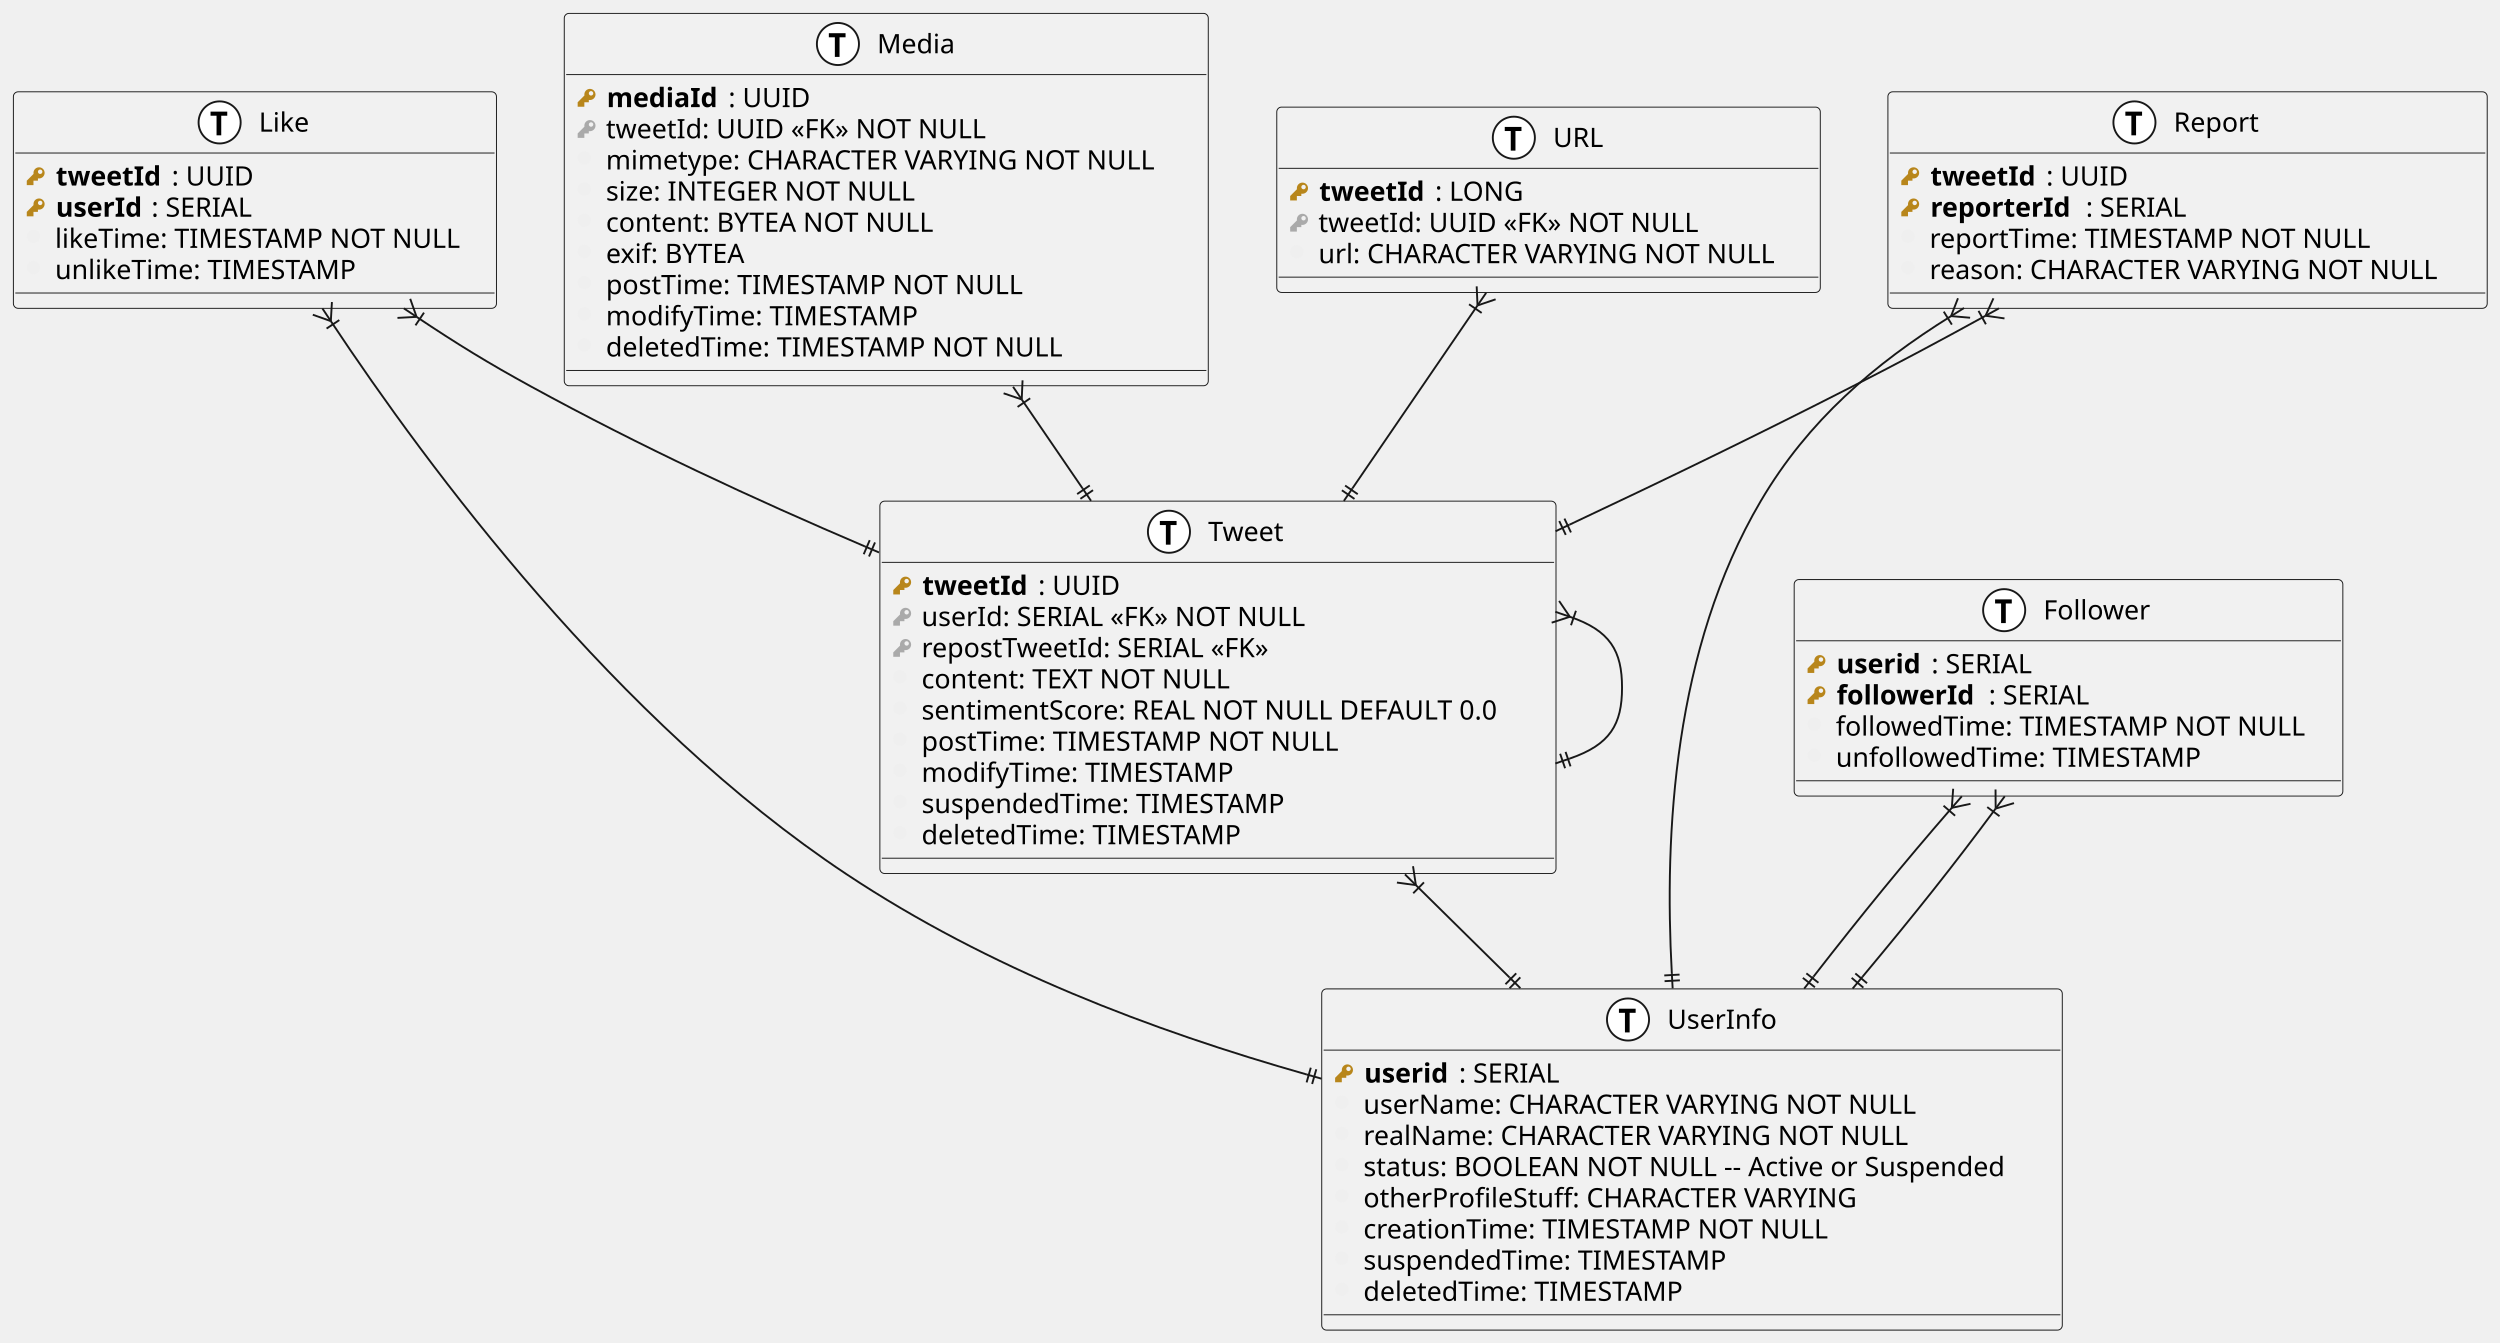
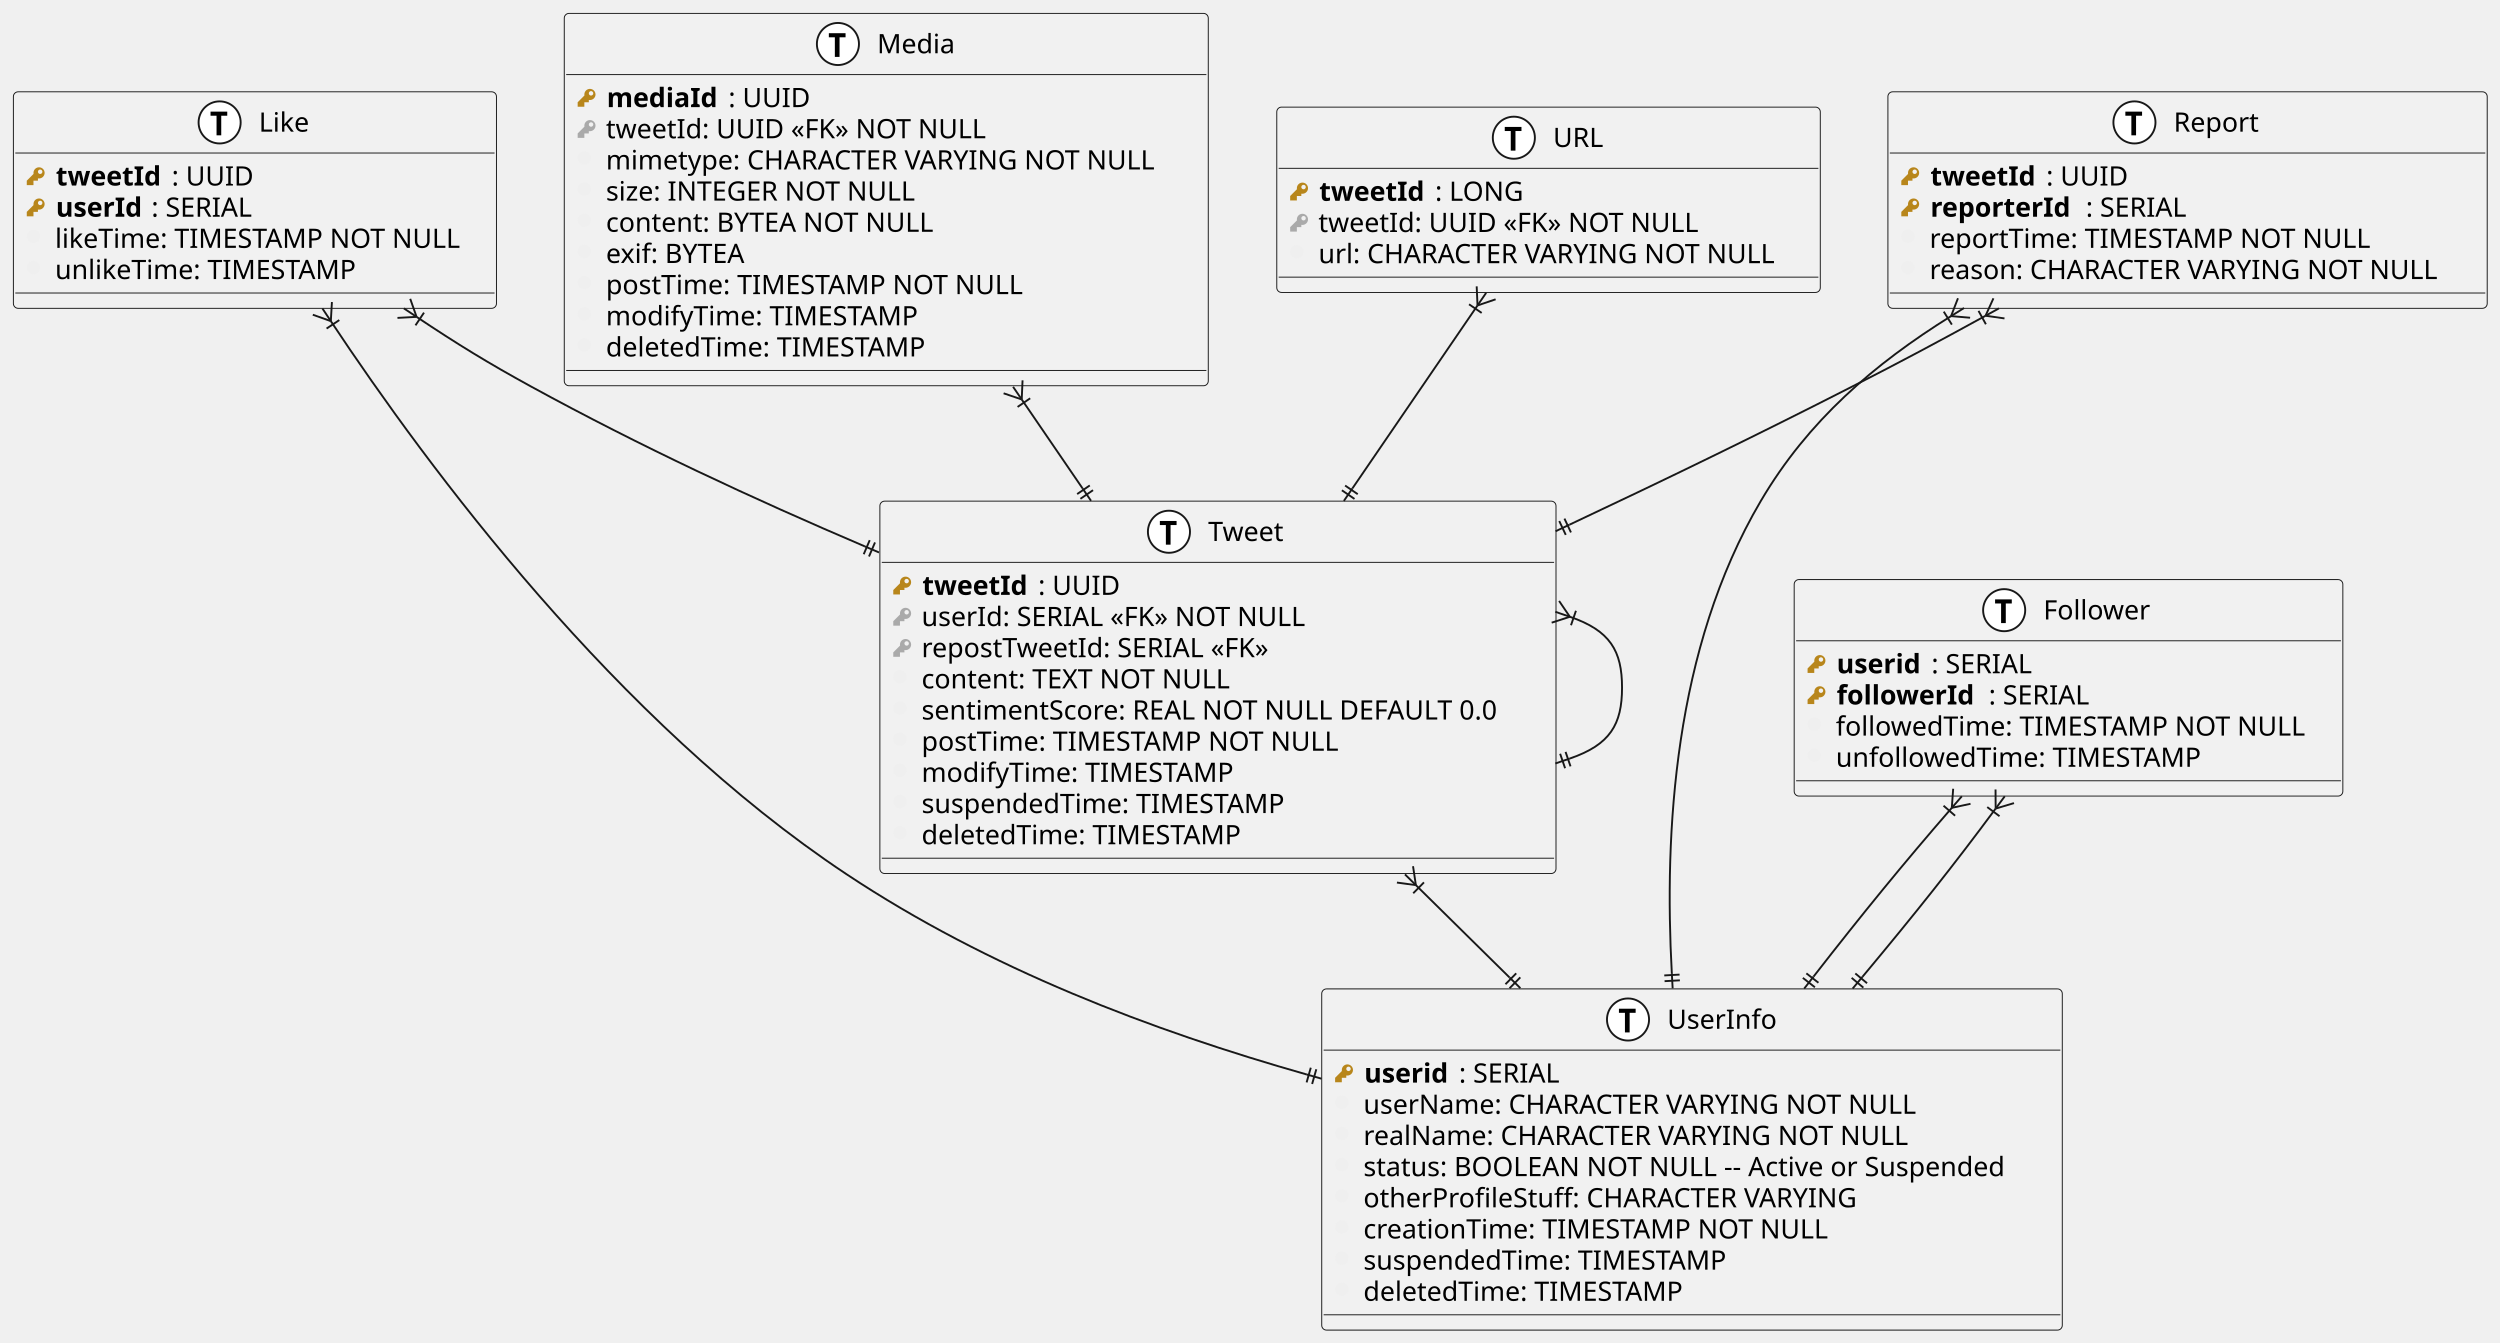
<svg xmlns="http://www.w3.org/2000/svg" contentStyleType="text/css" height="702px" preserveAspectRatio="none" style="width:1307px;height:702px;background:#FFFFFF;" version="1.1" viewBox="0 0 1307 702" width="1307px" zoomAndPan="magnify">
  <defs />
  <g>
    <g id="elem_UserInfo">
-       <rect codeLine="6" fill="#F1F1F1" height="178.375" id="UserInfo" rx="2.5" ry="2.5" style="stroke:#181818;stroke-width:0.5;" width="387.162" x="691" y="517" />
+       <rect codeLine="12" fill="#F1F1F1" height="178.375" id="UserInfo" rx="2.5" ry="2.5" style="stroke:#181818;stroke-width:0.5;" width="387.162" x="691" y="517" />
      <ellipse cx="851.128" cy="533" fill="#FFFFFF" rx="11" ry="11" style="stroke:#181818;stroke-width:1.0;" />
      <path d="M851.972,539.75 L849.519,539.75 L849.519,529.5 L846.378,529.5 L846.378,527.359 L855.112,527.359 L855.112,529.5 L851.972,529.5 L851.972,539.75 Z " fill="#000000" />
      <text fill="#000000" font-family="sans-serif" font-size="14" lengthAdjust="spacing" textLength="58.406" x="871.628" y="537.847">UserInfo</text>
      <line style="stroke:#181818;stroke-width:0.5;" x1="692" x2="1077.162" y1="549" y2="549" />
      <path d="M704.417,556.463 C702.807,556.463 701.5,557.77 701.5,559.38 C701.5,559.567 701.5,559.754 701.535,559.928 L698,563.463 L698,565.797 L701.5,565.797 L701.5,563.463 L703.833,563.463 L703.833,562.297 L703.868,562.262 C704.043,562.297 704.23,562.297 704.417,562.297 C706.027,562.297 707.333,560.99 707.333,559.38 C707.333,557.77 706.027,556.463 704.417,556.463 M705,557.63 C705.642,557.63 706.167,558.155 706.167,558.797 C706.167,559.438 705.642,559.963 705,559.963 C704.358,559.963 703.833,559.438 703.833,558.797 C703.833,558.155 704.358,557.63 705,557.63 " fill="#B8861B" style="stroke:;stroke-width:0.0;stroke-dasharray:;" />
      <text fill="#000000" font-family="sans-serif" font-size="14" font-weight="bold" lengthAdjust="spacing" textLength="49.52" x="713.207" y="565.995">userid</text>
      <text fill="#000000" font-family="sans-serif" font-size="14" lengthAdjust="spacing" textLength="58.133" x="762.727" y="565.995">: SERIAL</text>
      <path d="M701.5,572.76 C699.563,572.76 698,574.324 698,576.26 C698,578.197 699.563,579.76 701.5,579.76 C703.437,579.76 705,578.197 705,576.26 C705,574.324 703.437,572.76 701.5,572.76 " fill="#EFEFEF" style="stroke:;stroke-width:0.0;stroke-dasharray:;" />
      <text fill="#000000" font-family="sans-serif" font-size="14" lengthAdjust="spacing" textLength="309.688" x="712.784" y="582.292">userName: CHARACTER VARYING NOT NULL</text>
      <path d="M701.5,589.057 C699.563,589.057 698,590.621 698,592.557 C698,594.494 699.563,596.057 701.5,596.057 C703.437,596.057 705,594.494 705,592.557 C705,590.621 703.437,589.057 701.5,589.057 " fill="#EFEFEF" style="stroke:;stroke-width:0.0;stroke-dasharray:;" />
      <text fill="#000000" font-family="sans-serif" font-size="14" lengthAdjust="spacing" textLength="305.99" x="712.784" y="598.589">realName: CHARACTER VARYING NOT NULL</text>
      <path d="M701.5,605.354 C699.563,605.354 698,606.918 698,608.854 C698,610.791 699.563,612.354 701.5,612.354 C703.437,612.354 705,610.791 705,608.854 C705,606.918 703.437,605.354 701.5,605.354 " fill="#EFEFEF" style="stroke:;stroke-width:0.0;stroke-dasharray:;" />
      <text fill="#000000" font-family="sans-serif" font-size="14" lengthAdjust="spacing" textLength="359.379" x="712.784" y="614.886">status: BOOLEAN NOT NULL -- Active or Suspended</text>
      <path d="M701.5,621.651 C699.563,621.651 698,623.214 698,625.151 C698,627.088 699.563,628.651 701.5,628.651 C703.437,628.651 705,627.088 705,625.151 C705,623.214 703.437,621.651 701.5,621.651 " fill="#EFEFEF" style="stroke:;stroke-width:0.0;stroke-dasharray:;" />
      <text fill="#000000" font-family="sans-serif" font-size="14" lengthAdjust="spacing" textLength="277.074" x="712.784" y="631.183">otherProfileStuff: CHARACTER VARYING</text>
      <path d="M701.5,637.948 C699.563,637.948 698,639.511 698,641.448 C698,643.385 699.563,644.948 701.5,644.948 C703.437,644.948 705,643.385 705,641.448 C705,639.511 703.437,637.948 701.5,637.948 " fill="#EFEFEF" style="stroke:;stroke-width:0.0;stroke-dasharray:;" />
      <text fill="#000000" font-family="sans-serif" font-size="14" lengthAdjust="spacing" textLength="257.728" x="712.784" y="647.48">creationTime: TIMESTAMP NOT NULL</text>
      <path d="M701.5,654.245 C699.563,654.245 698,655.808 698,657.745 C698,659.682 699.563,661.245 701.5,661.245 C703.437,661.245 705,659.682 705,657.745 C705,655.808 703.437,654.245 701.5,654.245 " fill="#EFEFEF" style="stroke:;stroke-width:0.0;stroke-dasharray:;" />
      <text fill="#000000" font-family="sans-serif" font-size="14" lengthAdjust="spacing" textLength="201.223" x="712.784" y="663.776">suspendedTime: TIMESTAMP</text>
      <path d="M701.5,670.542 C699.563,670.542 698,672.105 698,674.042 C698,675.978 699.563,677.542 701.5,677.542 C703.437,677.542 705,675.978 705,674.042 C705,672.105 703.437,670.542 701.5,670.542 " fill="#EFEFEF" style="stroke:;stroke-width:0.0;stroke-dasharray:;" />
      <text fill="#000000" font-family="sans-serif" font-size="14" lengthAdjust="spacing" textLength="177.994" x="712.784" y="680.073">deletedTime: TIMESTAMP</text>
      <line style="stroke:#181818;stroke-width:0.5;" x1="692" x2="1077.162" y1="687.375" y2="687.375" />
    </g>
    <g id="elem_Tweet">
-       <rect codeLine="17" fill="#F1F1F1" height="194.672" id="Tweet" rx="2.5" ry="2.5" style="stroke:#181818;stroke-width:0.5;" width="353.475" x="460" y="262" />
+       <rect codeLine="23" fill="#F1F1F1" height="194.672" id="Tweet" rx="2.5" ry="2.5" style="stroke:#181818;stroke-width:0.5;" width="353.475" x="460" y="262" />
      <ellipse cx="611.129" cy="278" fill="#FFFFFF" rx="11" ry="11" style="stroke:#181818;stroke-width:1.0;" />
      <path d="M611.972,284.75 L609.519,284.75 L609.519,274.5 L606.379,274.5 L606.379,272.359 L615.113,272.359 L615.113,274.5 L611.972,274.5 L611.972,284.75 Z " fill="#000000" />
      <text fill="#000000" font-family="sans-serif" font-size="14" lengthAdjust="spacing" textLength="42.718" x="631.629" y="282.847">Tweet</text>
      <line style="stroke:#181818;stroke-width:0.5;" x1="461" x2="812.475" y1="294" y2="294" />
      <path d="M473.417,301.464 C471.807,301.464 470.5,302.77 470.5,304.38 C470.5,304.567 470.5,304.753 470.535,304.928 L467,308.464 L467,310.797 L470.5,310.797 L470.5,308.464 L472.833,308.464 L472.833,307.297 L472.868,307.262 C473.043,307.297 473.23,307.297 473.417,307.297 C475.027,307.297 476.333,305.99 476.333,304.38 C476.333,302.77 475.027,301.464 473.417,301.464 M474,302.63 C474.642,302.63 475.167,303.155 475.167,303.797 C475.167,304.438 474.642,304.964 474,304.964 C473.358,304.964 472.833,304.438 472.833,303.797 C472.833,303.155 473.358,302.63 474,302.63 " fill="#B8861B" style="stroke:;stroke-width:0.0;stroke-dasharray:;" />
      <text fill="#000000" font-family="sans-serif" font-size="14" font-weight="bold" lengthAdjust="spacing" textLength="60.539" x="482.207" y="310.995">tweetId</text>
      <text fill="#000000" font-family="sans-serif" font-size="14" lengthAdjust="spacing" textLength="44.57" x="542.746" y="310.995">: UUID</text>
      <path d="M473.417,317.76 C471.807,317.76 470.5,319.067 470.5,320.677 C470.5,320.864 470.5,321.05 470.535,321.225 L467,324.76 L467,327.094 L470.5,327.094 L470.5,324.76 L472.833,324.76 L472.833,323.594 L472.868,323.559 C473.043,323.594 473.23,323.594 473.417,323.594 C475.027,323.594 476.333,322.287 476.333,320.677 C476.333,319.067 475.027,317.76 473.417,317.76 M474,318.927 C474.642,318.927 475.167,319.452 475.167,320.094 C475.167,320.735 474.642,321.26 474,321.26 C473.358,321.26 472.833,320.735 472.833,320.094 C472.833,319.452 473.358,318.927 474,318.927 " fill="#AAAAAA" style="stroke:;stroke-width:0.0;stroke-dasharray:;" />
      <text fill="#000000" font-family="sans-serif" font-size="14" lengthAdjust="spacing" textLength="215.763" x="481.784" y="327.292">userId: SERIAL «FK» NOT NULL</text>
      <path d="M473.417,334.057 C471.807,334.057 470.5,335.364 470.5,336.974 C470.5,337.161 470.5,337.347 470.535,337.522 L467,341.057 L467,343.391 L470.5,343.391 L470.5,341.057 L472.833,341.057 L472.833,339.891 L472.868,339.856 C473.043,339.891 473.23,339.891 473.417,339.891 C475.027,339.891 476.333,338.584 476.333,336.974 C476.333,335.364 475.027,334.057 473.417,334.057 M474,335.224 C474.642,335.224 475.167,335.749 475.167,336.391 C475.167,337.032 474.642,337.557 474,337.557 C473.358,337.557 472.833,337.032 472.833,336.391 C472.833,335.749 473.358,335.224 474,335.224 " fill="#AAAAAA" style="stroke:;stroke-width:0.0;stroke-dasharray:;" />
      <text fill="#000000" font-family="sans-serif" font-size="14" lengthAdjust="spacing" textLength="197.285" x="481.784" y="343.589">repostTweetId: SERIAL «FK»</text>
      <path d="M470.5,350.354 C468.563,350.354 467,351.918 467,353.854 C467,355.791 468.563,357.354 470.5,357.354 C472.437,357.354 474,355.791 474,353.854 C474,351.918 472.437,350.354 470.5,350.354 " fill="#EFEFEF" style="stroke:;stroke-width:0.0;stroke-dasharray:;" />
      <text fill="#000000" font-family="sans-serif" font-size="14" lengthAdjust="spacing" textLength="173.571" x="481.784" y="359.886">content: TEXT NOT NULL</text>
      <path d="M470.5,366.651 C468.563,366.651 467,368.214 467,370.151 C467,372.088 468.563,373.651 470.5,373.651 C472.437,373.651 474,372.088 474,370.151 C474,368.214 472.437,366.651 470.5,366.651 " fill="#EFEFEF" style="stroke:;stroke-width:0.0;stroke-dasharray:;" />
      <text fill="#000000" font-family="sans-serif" font-size="14" lengthAdjust="spacing" textLength="325.691" x="481.784" y="376.183">sentimentScore: REAL NOT NULL DEFAULT 0.0</text>
      <path d="M470.5,382.948 C468.563,382.948 467,384.511 467,386.448 C467,388.385 468.563,389.948 470.5,389.948 C472.437,389.948 474,388.385 474,386.448 C474,384.511 472.437,382.948 470.5,382.948 " fill="#EFEFEF" style="stroke:;stroke-width:0.0;stroke-dasharray:;" />
      <text fill="#000000" font-family="sans-serif" font-size="14" lengthAdjust="spacing" textLength="230.501" x="481.784" y="392.479">postTime: TIMESTAMP NOT NULL</text>
      <path d="M470.5,399.245 C468.563,399.245 467,400.808 467,402.745 C467,404.682 468.563,406.245 470.5,406.245 C472.437,406.245 474,404.682 474,402.745 C474,400.808 472.437,399.245 470.5,399.245 " fill="#EFEFEF" style="stroke:;stroke-width:0.0;stroke-dasharray:;" />
      <text fill="#000000" font-family="sans-serif" font-size="14" lengthAdjust="spacing" textLength="173.195" x="481.784" y="408.776">modifyTime: TIMESTAMP</text>
      <path d="M470.5,415.542 C468.563,415.542 467,417.105 467,419.042 C467,420.978 468.563,422.542 470.5,422.542 C472.437,422.542 474,420.978 474,419.042 C474,417.105 472.437,415.542 470.5,415.542 " fill="#EFEFEF" style="stroke:;stroke-width:0.0;stroke-dasharray:;" />
      <text fill="#000000" font-family="sans-serif" font-size="14" lengthAdjust="spacing" textLength="201.223" x="481.784" y="425.073">suspendedTime: TIMESTAMP</text>
      <path d="M470.5,431.839 C468.563,431.839 467,433.402 467,435.339 C467,437.275 468.563,438.839 470.5,438.839 C472.437,438.839 474,437.275 474,435.339 C474,433.402 472.437,431.839 470.5,431.839 " fill="#EFEFEF" style="stroke:;stroke-width:0.0;stroke-dasharray:;" />
      <text fill="#000000" font-family="sans-serif" font-size="14" lengthAdjust="spacing" textLength="177.994" x="481.784" y="441.37">deletedTime: TIMESTAMP</text>
      <line style="stroke:#181818;stroke-width:0.5;" x1="461" x2="812.475" y1="448.672" y2="448.672" />
    </g>
    <g id="elem_Media">
-       <rect codeLine="29" fill="#F1F1F1" height="194.672" id="Media" rx="2.5" ry="2.5" style="stroke:#181818;stroke-width:0.5;" width="336.686" x="295" y="7" />
+       <rect codeLine="38" fill="#F1F1F1" height="194.672" id="Media" rx="2.5" ry="2.5" style="stroke:#181818;stroke-width:0.5;" width="336.686" x="295" y="7" />
      <ellipse cx="438.069" cy="23" fill="#FFFFFF" rx="11" ry="11" style="stroke:#181818;stroke-width:1.0;" />
      <path d="M438.913,29.75 L436.46,29.75 L436.46,19.5 L433.319,19.5 L433.319,17.359 L442.053,17.359 L442.053,19.5 L438.913,19.5 L438.913,29.75 Z " fill="#000000" />
      <text fill="#000000" font-family="sans-serif" font-size="14" lengthAdjust="spacing" textLength="42.048" x="458.569" y="27.847">Media</text>
      <line style="stroke:#181818;stroke-width:0.5;" x1="296" x2="630.686" y1="39" y2="39" />
      <path d="M308.417,46.464 C306.807,46.464 305.5,47.77 305.5,49.38 C305.5,49.567 305.5,49.754 305.535,49.928 L302,53.464 L302,55.797 L305.5,55.797 L305.5,53.464 L307.833,53.464 L307.833,52.297 L307.868,52.262 C308.043,52.297 308.23,52.297 308.417,52.297 C310.027,52.297 311.333,50.99 311.333,49.38 C311.333,47.77 310.027,46.464 308.417,46.464 M309,47.63 C309.642,47.63 310.167,48.155 310.167,48.797 C310.167,49.438 309.642,49.964 309,49.964 C308.358,49.964 307.833,49.438 307.833,48.797 C307.833,48.155 308.358,47.63 309,47.63 " fill="#B8861B" style="stroke:;stroke-width:0.0;stroke-dasharray:;" />
      <text fill="#000000" font-family="sans-serif" font-size="14" font-weight="bold" lengthAdjust="spacing" textLength="63.581" x="317.207" y="55.995">mediaId</text>
      <text fill="#000000" font-family="sans-serif" font-size="14" lengthAdjust="spacing" textLength="44.57" x="380.788" y="55.995">: UUID</text>
      <path d="M308.417,62.76 C306.807,62.76 305.5,64.067 305.5,65.677 C305.5,65.864 305.5,66.05 305.535,66.225 L302,69.76 L302,72.094 L305.5,72.094 L305.5,69.76 L307.833,69.76 L307.833,68.594 L307.868,68.559 C308.043,68.594 308.23,68.594 308.417,68.594 C310.027,68.594 311.333,67.287 311.333,65.677 C311.333,64.067 310.027,62.76 308.417,62.76 M309,63.927 C309.642,63.927 310.167,64.452 310.167,65.094 C310.167,65.735 309.642,66.26 309,66.26 C308.358,66.26 307.833,65.735 307.833,65.094 C307.833,64.452 308.358,63.927 309,63.927 " fill="#AAAAAA" style="stroke:;stroke-width:0.0;stroke-dasharray:;" />
      <text fill="#000000" font-family="sans-serif" font-size="14" lengthAdjust="spacing" textLength="211.319" x="316.784" y="72.292">tweetId: UUID «FK» NOT NULL</text>
      <path d="M305.5,79.057 C303.563,79.057 302,80.621 302,82.557 C302,84.494 303.563,86.057 305.5,86.057 C307.437,86.057 309,84.494 309,82.557 C309,80.621 307.437,79.057 305.5,79.057 " fill="#EFEFEF" style="stroke:;stroke-width:0.0;stroke-dasharray:;" />
      <text fill="#000000" font-family="sans-serif" font-size="14" lengthAdjust="spacing" textLength="308.902" x="316.784" y="88.589">mimetype: CHARACTER VARYING NOT NULL</text>
      <path d="M305.5,95.354 C303.563,95.354 302,96.918 302,98.854 C302,100.791 303.563,102.354 305.5,102.354 C307.437,102.354 309,100.791 309,98.854 C309,96.918 307.437,95.354 305.5,95.354 " fill="#EFEFEF" style="stroke:;stroke-width:0.0;stroke-dasharray:;" />
      <text fill="#000000" font-family="sans-serif" font-size="14" lengthAdjust="spacing" textLength="172.997" x="316.784" y="104.886">size: INTEGER NOT NULL</text>
      <path d="M305.5,111.651 C303.563,111.651 302,113.214 302,115.151 C302,117.088 303.563,118.651 305.5,118.651 C307.437,118.651 309,117.088 309,115.151 C309,113.214 307.437,111.651 305.5,111.651 " fill="#EFEFEF" style="stroke:;stroke-width:0.0;stroke-dasharray:;" />
      <text fill="#000000" font-family="sans-serif" font-size="14" lengthAdjust="spacing" textLength="183.162" x="316.784" y="121.183">content: BYTEA NOT NULL</text>
      <path d="M305.5,127.948 C303.563,127.948 302,129.511 302,131.448 C302,133.385 303.563,134.948 305.5,134.948 C307.437,134.948 309,133.385 309,131.448 C309,129.511 307.437,127.948 305.5,127.948 " fill="#EFEFEF" style="stroke:;stroke-width:0.0;stroke-dasharray:;" />
      <text fill="#000000" font-family="sans-serif" font-size="14" lengthAdjust="spacing" textLength="80.015" x="316.784" y="137.48">exif: BYTEA</text>
      <path d="M305.5,144.245 C303.563,144.245 302,145.808 302,147.745 C302,149.681 303.563,151.245 305.5,151.245 C307.437,151.245 309,149.681 309,147.745 C309,145.808 307.437,144.245 305.5,144.245 " fill="#EFEFEF" style="stroke:;stroke-width:0.0;stroke-dasharray:;" />
      <text fill="#000000" font-family="sans-serif" font-size="14" lengthAdjust="spacing" textLength="230.501" x="316.784" y="153.776">postTime: TIMESTAMP NOT NULL</text>
      <path d="M305.5,160.542 C303.563,160.542 302,162.105 302,164.042 C302,165.978 303.563,167.542 305.5,167.542 C307.437,167.542 309,165.978 309,164.042 C309,162.105 307.437,160.542 305.5,160.542 " fill="#EFEFEF" style="stroke:;stroke-width:0.0;stroke-dasharray:;" />
      <text fill="#000000" font-family="sans-serif" font-size="14" lengthAdjust="spacing" textLength="173.195" x="316.784" y="170.073">modifyTime: TIMESTAMP</text>
      <path d="M305.5,176.839 C303.563,176.839 302,178.402 302,180.339 C302,182.275 303.563,183.839 305.5,183.839 C307.437,183.839 309,182.275 309,180.339 C309,178.402 307.437,176.839 305.5,176.839 " fill="#EFEFEF" style="stroke:;stroke-width:0.0;stroke-dasharray:;" />
-       <text fill="#000000" font-family="sans-serif" font-size="14" lengthAdjust="spacing" textLength="253.258" x="316.784" y="186.37">deletedTime: TIMESTAMP NOT NULL</text>
+       <text fill="#000000" font-family="sans-serif" font-size="14" lengthAdjust="spacing" textLength="177.994" x="316.784" y="186.37">deletedTime: TIMESTAMP</text>
      <line style="stroke:#181818;stroke-width:0.5;" x1="296" x2="630.686" y1="193.672" y2="193.672" />
    </g>
    <g id="elem_Follower">
-       <rect codeLine="41" fill="#F1F1F1" height="113.188" id="Follower" rx="2.5" ry="2.5" style="stroke:#181818;stroke-width:0.5;" width="286.838" x="938" y="303" />
+       <rect codeLine="50" fill="#F1F1F1" height="113.188" id="Follower" rx="2.5" ry="2.5" style="stroke:#181818;stroke-width:0.5;" width="286.838" x="938" y="303" />
      <ellipse cx="1047.778" cy="319" fill="#FFFFFF" rx="11" ry="11" style="stroke:#181818;stroke-width:1.0;" />
      <path d="M1048.622,325.75 L1046.169,325.75 L1046.169,315.5 L1043.028,315.5 L1043.028,313.359 L1051.762,313.359 L1051.762,315.5 L1048.622,315.5 L1048.622,325.75 Z " fill="#000000" />
      <text fill="#000000" font-family="sans-serif" font-size="14" lengthAdjust="spacing" textLength="58.782" x="1068.278" y="323.847">Follower</text>
      <line style="stroke:#181818;stroke-width:0.5;" x1="939" x2="1223.838" y1="335" y2="335" />
      <path d="M951.417,342.464 C949.807,342.464 948.5,343.77 948.5,345.38 C948.5,345.567 948.5,345.753 948.535,345.928 L945,349.464 L945,351.797 L948.5,351.797 L948.5,349.464 L950.833,349.464 L950.833,348.297 L950.868,348.262 C951.043,348.297 951.23,348.297 951.417,348.297 C953.027,348.297 954.333,346.99 954.333,345.38 C954.333,343.77 953.027,342.464 951.417,342.464 M952,343.63 C952.642,343.63 953.167,344.155 953.167,344.797 C953.167,345.438 952.642,345.964 952,345.964 C951.358,345.964 950.833,345.438 950.833,344.797 C950.833,344.155 951.358,343.63 952,343.63 " fill="#B8861B" style="stroke:;stroke-width:0.0;stroke-dasharray:;" />
      <text fill="#000000" font-family="sans-serif" font-size="14" font-weight="bold" lengthAdjust="spacing" textLength="49.52" x="960.207" y="351.995">userid</text>
      <text fill="#000000" font-family="sans-serif" font-size="14" lengthAdjust="spacing" textLength="58.133" x="1009.727" y="351.995">: SERIAL</text>
      <path d="M951.417,358.76 C949.807,358.76 948.5,360.067 948.5,361.677 C948.5,361.864 948.5,362.05 948.535,362.225 L945,365.76 L945,368.094 L948.5,368.094 L948.5,365.76 L950.833,365.76 L950.833,364.594 L950.868,364.559 C951.043,364.594 951.23,364.594 951.417,364.594 C953.027,364.594 954.333,363.287 954.333,361.677 C954.333,360.067 953.027,358.76 951.417,358.76 M952,359.927 C952.642,359.927 953.167,360.452 953.167,361.094 C953.167,361.735 952.642,362.26 952,362.26 C951.358,362.26 950.833,361.735 950.833,361.094 C950.833,360.452 951.358,359.927 952,359.927 " fill="#B8861B" style="stroke:;stroke-width:0.0;stroke-dasharray:;" />
      <text fill="#000000" font-family="sans-serif" font-size="14" font-weight="bold" lengthAdjust="spacing" textLength="79.488" x="960.207" y="368.292">followerId</text>
      <text fill="#000000" font-family="sans-serif" font-size="14" lengthAdjust="spacing" textLength="58.133" x="1039.696" y="368.292">: SERIAL</text>
      <path d="M948.5,375.057 C946.563,375.057 945,376.621 945,378.557 C945,380.494 946.563,382.057 948.5,382.057 C950.437,382.057 952,380.494 952,378.557 C952,376.621 950.437,375.057 948.5,375.057 " fill="#EFEFEF" style="stroke:;stroke-width:0.0;stroke-dasharray:;" />
      <text fill="#000000" font-family="sans-serif" font-size="14" lengthAdjust="spacing" textLength="259.055" x="959.784" y="384.589">followedTime: TIMESTAMP NOT NULL</text>
      <path d="M948.5,391.354 C946.563,391.354 945,392.918 945,394.854 C945,396.791 946.563,398.354 948.5,398.354 C950.437,398.354 952,396.791 952,394.854 C952,392.918 950.437,391.354 948.5,391.354 " fill="#EFEFEF" style="stroke:;stroke-width:0.0;stroke-dasharray:;" />
      <text fill="#000000" font-family="sans-serif" font-size="14" lengthAdjust="spacing" textLength="201.537" x="959.784" y="400.886">unfollowedTime: TIMESTAMP</text>
      <line style="stroke:#181818;stroke-width:0.5;" x1="939" x2="1223.838" y1="408.188" y2="408.188" />
    </g>
    <g id="elem_Like">
-       <rect codeLine="48" fill="#F1F1F1" height="113.188" id="Like" rx="2.5" ry="2.5" style="stroke:#181818;stroke-width:0.5;" width="252.549" x="7" y="48" />
+       <rect codeLine="57" fill="#F1F1F1" height="113.188" id="Like" rx="2.5" ry="2.5" style="stroke:#181818;stroke-width:0.5;" width="252.549" x="7" y="48" />
      <ellipse cx="114.82" cy="64" fill="#FFFFFF" rx="11" ry="11" style="stroke:#181818;stroke-width:1.0;" />
      <path d="M115.663,70.75 L113.21,70.75 L113.21,60.5 L110.07,60.5 L110.07,58.359 L118.804,58.359 L118.804,60.5 L115.663,60.5 L115.663,70.75 Z " fill="#000000" />
      <text fill="#000000" font-family="sans-serif" font-size="14" lengthAdjust="spacing" textLength="28.41" x="135.32" y="68.847">Like</text>
      <line style="stroke:#181818;stroke-width:0.5;" x1="8" x2="258.549" y1="80" y2="80" />
      <path d="M20.417,87.463 C18.807,87.463 17.5,88.77 17.5,90.38 C17.5,90.567 17.5,90.754 17.535,90.928 L14,94.463 L14,96.797 L17.5,96.797 L17.5,94.463 L19.833,94.463 L19.833,93.297 L19.868,93.262 C20.043,93.297 20.23,93.297 20.417,93.297 C22.027,93.297 23.333,91.99 23.333,90.38 C23.333,88.77 22.027,87.463 20.417,87.463 M21,88.63 C21.642,88.63 22.167,89.155 22.167,89.797 C22.167,90.439 21.642,90.963 21,90.963 C20.358,90.963 19.833,90.439 19.833,89.797 C19.833,89.155 20.358,88.63 21,88.63 " fill="#B8861B" style="stroke:;stroke-width:0.0;stroke-dasharray:;" />
      <text fill="#000000" font-family="sans-serif" font-size="14" font-weight="bold" lengthAdjust="spacing" textLength="60.539" x="29.207" y="96.995">tweetId</text>
      <text fill="#000000" font-family="sans-serif" font-size="14" lengthAdjust="spacing" textLength="44.57" x="89.746" y="96.995">: UUID</text>
      <path d="M20.417,103.76 C18.807,103.76 17.5,105.067 17.5,106.677 C17.5,106.864 17.5,107.05 17.535,107.225 L14,110.76 L14,113.094 L17.5,113.094 L17.5,110.76 L19.833,110.76 L19.833,109.594 L19.868,109.559 C20.043,109.594 20.23,109.594 20.417,109.594 C22.027,109.594 23.333,108.287 23.333,106.677 C23.333,105.067 22.027,103.76 20.417,103.76 M21,104.927 C21.642,104.927 22.167,105.452 22.167,106.094 C22.167,106.735 21.642,107.26 21,107.26 C20.358,107.26 19.833,106.735 19.833,106.094 C19.833,105.452 20.358,104.927 21,104.927 " fill="#B8861B" style="stroke:;stroke-width:0.0;stroke-dasharray:;" />
      <text fill="#000000" font-family="sans-serif" font-size="14" font-weight="bold" lengthAdjust="spacing" textLength="49.93" x="29.207" y="113.292">userId</text>
      <text fill="#000000" font-family="sans-serif" font-size="14" lengthAdjust="spacing" textLength="58.133" x="79.137" y="113.292">: SERIAL</text>
      <path d="M17.5,120.057 C15.563,120.057 14,121.621 14,123.557 C14,125.494 15.563,127.057 17.5,127.057 C19.437,127.057 21,125.494 21,123.557 C21,121.621 19.437,120.057 17.5,120.057 " fill="#EFEFEF" style="stroke:;stroke-width:0.0;stroke-dasharray:;" />
      <text fill="#000000" font-family="sans-serif" font-size="14" lengthAdjust="spacing" textLength="224.766" x="28.784" y="129.589">likeTime: TIMESTAMP NOT NULL</text>
      <path d="M17.5,136.354 C15.563,136.354 14,137.917 14,139.854 C14,141.791 15.563,143.354 17.5,143.354 C19.437,143.354 21,141.791 21,139.854 C21,137.917 19.437,136.354 17.5,136.354 " fill="#EFEFEF" style="stroke:;stroke-width:0.0;stroke-dasharray:;" />
      <text fill="#000000" font-family="sans-serif" font-size="14" lengthAdjust="spacing" textLength="167.248" x="28.784" y="145.886">unlikeTime: TIMESTAMP</text>
      <line style="stroke:#181818;stroke-width:0.5;" x1="8" x2="258.549" y1="153.188" y2="153.188" />
    </g>
    <g id="elem_Report">
-       <rect codeLine="55" fill="#F1F1F1" height="113.188" id="Report" rx="2.5" ry="2.5" style="stroke:#181818;stroke-width:0.5;" width="313.314" x="987" y="48" />
+       <rect codeLine="64" fill="#F1F1F1" height="113.188" id="Report" rx="2.5" ry="2.5" style="stroke:#181818;stroke-width:0.5;" width="313.314" x="987" y="48" />
      <ellipse cx="1115.888" cy="64" fill="#FFFFFF" rx="11" ry="11" style="stroke:#181818;stroke-width:1.0;" />
      <path d="M1116.732,70.75 L1114.278,70.75 L1114.278,60.5 L1111.138,60.5 L1111.138,58.359 L1119.872,58.359 L1119.872,60.5 L1116.732,60.5 L1116.732,70.75 Z " fill="#000000" />
      <text fill="#000000" font-family="sans-serif" font-size="14" lengthAdjust="spacing" textLength="47.038" x="1136.388" y="68.847">Report</text>
      <line style="stroke:#181818;stroke-width:0.5;" x1="988" x2="1299.314" y1="80" y2="80" />
      <path d="M1000.417,87.463 C998.807,87.463 997.5,88.77 997.5,90.38 C997.5,90.567 997.5,90.754 997.535,90.928 L994,94.463 L994,96.797 L997.5,96.797 L997.5,94.463 L999.833,94.463 L999.833,93.297 L999.868,93.262 C1000.043,93.297 1000.23,93.297 1000.417,93.297 C1002.027,93.297 1003.333,91.99 1003.333,90.38 C1003.333,88.77 1002.027,87.463 1000.417,87.463 M1001,88.63 C1001.642,88.63 1002.167,89.155 1002.167,89.797 C1002.167,90.439 1001.642,90.963 1001,90.963 C1000.358,90.963 999.833,90.439 999.833,89.797 C999.833,89.155 1000.358,88.63 1001,88.63 " fill="#B8861B" style="stroke:;stroke-width:0.0;stroke-dasharray:;" />
      <text fill="#000000" font-family="sans-serif" font-size="14" font-weight="bold" lengthAdjust="spacing" textLength="60.539" x="1009.207" y="96.995">tweetId</text>
      <text fill="#000000" font-family="sans-serif" font-size="14" lengthAdjust="spacing" textLength="44.57" x="1069.746" y="96.995">: UUID</text>
      <path d="M1000.417,103.76 C998.807,103.76 997.5,105.067 997.5,106.677 C997.5,106.864 997.5,107.05 997.535,107.225 L994,110.76 L994,113.094 L997.5,113.094 L997.5,110.76 L999.833,110.76 L999.833,109.594 L999.868,109.559 C1000.043,109.594 1000.23,109.594 1000.417,109.594 C1002.027,109.594 1003.333,108.287 1003.333,106.677 C1003.333,105.067 1002.027,103.76 1000.417,103.76 M1001,104.927 C1001.642,104.927 1002.167,105.452 1002.167,106.094 C1002.167,106.735 1001.642,107.26 1001,107.26 C1000.358,107.26 999.833,106.735 999.833,106.094 C999.833,105.452 1000.358,104.927 1001,104.927 " fill="#B8861B" style="stroke:;stroke-width:0.0;stroke-dasharray:;" />
      <text fill="#000000" font-family="sans-serif" font-size="14" font-weight="bold" lengthAdjust="spacing" textLength="81.266" x="1009.207" y="113.292">reporterId</text>
      <text fill="#000000" font-family="sans-serif" font-size="14" lengthAdjust="spacing" textLength="58.133" x="1090.473" y="113.292">: SERIAL</text>
      <path d="M997.5,120.057 C995.563,120.057 994,121.621 994,123.557 C994,125.494 995.563,127.057 997.5,127.057 C999.437,127.057 1001,125.494 1001,123.557 C1001,121.621 999.437,120.057 997.5,120.057 " fill="#EFEFEF" style="stroke:;stroke-width:0.0;stroke-dasharray:;" />
      <text fill="#000000" font-family="sans-serif" font-size="14" lengthAdjust="spacing" textLength="243.332" x="1008.784" y="129.589">reportTime: TIMESTAMP NOT NULL</text>
      <path d="M997.5,136.354 C995.563,136.354 994,137.917 994,139.854 C994,141.791 995.563,143.354 997.5,143.354 C999.437,143.354 1001,141.791 1001,139.854 C1001,137.917 999.437,136.354 997.5,136.354 " fill="#EFEFEF" style="stroke:;stroke-width:0.0;stroke-dasharray:;" />
      <text fill="#000000" font-family="sans-serif" font-size="14" lengthAdjust="spacing" textLength="285.53" x="1008.784" y="145.886">reason: CHARACTER VARYING NOT NULL</text>
      <line style="stroke:#181818;stroke-width:0.5;" x1="988" x2="1299.314" y1="153.188" y2="153.188" />
    </g>
    <g id="elem_URL">
-       <rect codeLine="62" fill="#F1F1F1" height="96.891" id="URL" rx="2.5" ry="2.5" style="stroke:#181818;stroke-width:0.5;" width="284.152" x="667.5" y="56" />
+       <rect codeLine="74" fill="#F1F1F1" height="96.891" id="URL" rx="2.5" ry="2.5" style="stroke:#181818;stroke-width:0.5;" width="284.152" x="667.5" y="56" />
      <ellipse cx="791.439" cy="72" fill="#FFFFFF" rx="11" ry="11" style="stroke:#181818;stroke-width:1.0;" />
      <path d="M792.282,78.75 L789.829,78.75 L789.829,68.5 L786.689,68.5 L786.689,66.359 L795.423,66.359 L795.423,68.5 L792.282,68.5 L792.282,78.75 Z " fill="#000000" />
      <text fill="#000000" font-family="sans-serif" font-size="14" lengthAdjust="spacing" textLength="27.774" x="811.939" y="76.847">URL</text>
      <line style="stroke:#181818;stroke-width:0.5;" x1="668.5" x2="950.652" y1="88" y2="88" />
      <path d="M680.917,95.463 C679.307,95.463 678,96.77 678,98.38 C678,98.567 678,98.754 678.035,98.928 L674.5,102.463 L674.5,104.797 L678,104.797 L678,102.463 L680.333,102.463 L680.333,101.297 L680.368,101.262 C680.543,101.297 680.73,101.297 680.917,101.297 C682.527,101.297 683.833,99.99 683.833,98.38 C683.833,96.77 682.527,95.463 680.917,95.463 M681.5,96.63 C682.142,96.63 682.667,97.155 682.667,97.797 C682.667,98.439 682.142,98.963 681.5,98.963 C680.858,98.963 680.333,98.439 680.333,97.797 C680.333,97.155 680.858,96.63 681.5,96.63 " fill="#B8861B" style="stroke:;stroke-width:0.0;stroke-dasharray:;" />
      <text fill="#000000" font-family="sans-serif" font-size="14" font-weight="bold" lengthAdjust="spacing" textLength="60.539" x="689.707" y="104.995">tweetId</text>
      <text fill="#000000" font-family="sans-serif" font-size="14" lengthAdjust="spacing" textLength="49.308" x="750.246" y="104.995">: LONG</text>
      <path d="M680.917,111.76 C679.307,111.76 678,113.067 678,114.677 C678,114.864 678,115.05 678.035,115.225 L674.5,118.76 L674.5,121.094 L678,121.094 L678,118.76 L680.333,118.76 L680.333,117.594 L680.368,117.559 C680.543,117.594 680.73,117.594 680.917,117.594 C682.527,117.594 683.833,116.287 683.833,114.677 C683.833,113.067 682.527,111.76 680.917,111.76 M681.5,112.927 C682.142,112.927 682.667,113.452 682.667,114.094 C682.667,114.735 682.142,115.26 681.5,115.26 C680.858,115.26 680.333,114.735 680.333,114.094 C680.333,113.452 680.858,112.927 681.5,112.927 " fill="#AAAAAA" style="stroke:;stroke-width:0.0;stroke-dasharray:;" />
      <text fill="#000000" font-family="sans-serif" font-size="14" lengthAdjust="spacing" textLength="211.319" x="689.284" y="121.292">tweetId: UUID «FK» NOT NULL</text>
      <path d="M678,128.057 C676.063,128.057 674.5,129.621 674.5,131.557 C674.5,133.494 676.063,135.057 678,135.057 C679.937,135.057 681.5,133.494 681.5,131.557 C681.5,129.621 679.937,128.057 678,128.057 " fill="#EFEFEF" style="stroke:;stroke-width:0.0;stroke-dasharray:;" />
      <text fill="#000000" font-family="sans-serif" font-size="14" lengthAdjust="spacing" textLength="256.368" x="689.284" y="137.589">url: CHARACTER VARYING NOT NULL</text>
      <line style="stroke:#181818;stroke-width:0.5;" x1="668.5" x2="950.652" y1="144.891" y2="144.891" />
    </g>
    <g id="link_Tweet_UserInfo">
-       <path codeLine="68" d="M740.217,462.747 C760.117,482.367 769.564,491.683 789.154,511.002 " fill="none" id="Tweet-UserInfo" style="stroke:#181818;stroke-width:1.0;" />
+       <path codeLine="80" d="M740.217,462.747 C760.117,482.367 769.564,491.683 789.154,511.002 " fill="none" id="Tweet-UserInfo" style="stroke:#181818;stroke-width:1.0;" />
      <line style="stroke:#181818;stroke-width:1.0;" x1="740.217" x2="730.308" y1="462.747" y2="461.403" />
      <line style="stroke:#181818;stroke-width:1.0;" x1="740.217" x2="738.732" y1="462.747" y2="452.857" />
      <line style="stroke:#181818;stroke-width:1.0;" x1="740.217" x2="734.52" y1="462.747" y2="457.13" />
      <line style="stroke:#181818;stroke-width:1.0;" x1="738.833" x2="744.449" y1="466.999" y2="461.302" />
      <line style="stroke:#181818;stroke-width:1.0;" x1="794.811" x2="789.193" y1="510.963" y2="516.659" />
      <line style="stroke:#181818;stroke-width:1.0;" x1="792.675" x2="787.057" y1="508.857" y2="514.553" />
      <line style="stroke:#181818;stroke-width:1.0;" x1="789.154" x2="794.85" y1="511.002" y2="516.62" />
    </g>
    <g id="link_Tweet_Tweet">
-       <path codeLine="69" d="M820.72,322.449 C841.799,329.659 848,340.28 848,359.5 C848,378.72 841.799,389.341 820.72,396.551 " fill="none" id="Tweet-Tweet" style="stroke:#181818;stroke-width:1.0;" />
+       <path codeLine="81" d="M820.72,322.449 C841.799,329.659 848,340.28 848,359.5 C848,378.72 841.799,389.341 820.72,396.551 " fill="none" id="Tweet-Tweet" style="stroke:#181818;stroke-width:1.0;" />
      <line style="stroke:#181818;stroke-width:1.0;" x1="820.72" x2="811.208" y1="322.449" y2="325.537" />
      <line style="stroke:#181818;stroke-width:1.0;" x1="820.72" x2="815.092" y1="322.449" y2="314.183" />
      <line style="stroke:#181818;stroke-width:1.0;" x1="820.72" x2="813.15" y1="322.449" y2="319.86" />
      <line style="stroke:#181818;stroke-width:1.0;" x1="821.317" x2="823.906" y1="326.881" y2="319.312" />
      <line style="stroke:#181818;stroke-width:1.0;" x1="818.229" x2="815.64" y1="401.63" y2="394.061" />
      <line style="stroke:#181818;stroke-width:1.0;" x1="821.068" x2="818.479" y1="400.659" y2="393.09" />
      <line style="stroke:#181818;stroke-width:1.0;" x1="820.72" x2="813.15" y1="396.551" y2="399.14" />
    </g>
    <g id="link_Media_Tweet">
-       <path codeLine="70" d="M534.157,208.833 C547.517,228.363 552.525,235.686 565.875,255.216 " fill="none" id="Media-Tweet" style="stroke:#181818;stroke-width:1.0;" />
+       <path codeLine="82" d="M534.157,208.833 C547.517,228.363 552.525,235.686 565.875,255.216 " fill="none" id="Media-Tweet" style="stroke:#181818;stroke-width:1.0;" />
      <line style="stroke:#181818;stroke-width:1.0;" x1="534.157" x2="524.688" y1="208.833" y2="205.618" />
      <line style="stroke:#181818;stroke-width:1.0;" x1="534.157" x2="534.592" y1="208.833" y2="198.842" />
      <line style="stroke:#181818;stroke-width:1.0;" x1="534.157" x2="529.64" y1="208.833" y2="202.23" />
      <line style="stroke:#181818;stroke-width:1.0;" x1="531.985" x2="538.587" y1="212.742" y2="208.225" />
      <line style="stroke:#181818;stroke-width:1.0;" x1="571.435" x2="564.831" y1="256.26" y2="260.775" />
      <line style="stroke:#181818;stroke-width:1.0;" x1="569.742" x2="563.138" y1="253.784" y2="258.298" />
      <line style="stroke:#181818;stroke-width:1.0;" x1="565.875" x2="570.39" y1="255.216" y2="261.82" />
    </g>
    <g id="link_Follower_UserInfo">
-       <path codeLine="71" d="M1020.408,422.333 C994.608,452.073 974.266,476.988 948.136,510.538 " fill="none" id="Follower-UserInfo" style="stroke:#181818;stroke-width:1.0;" />
+       <path codeLine="83" d="M1020.408,422.333 C994.608,452.073 974.266,476.988 948.136,510.538 " fill="none" id="Follower-UserInfo" style="stroke:#181818;stroke-width:1.0;" />
      <line style="stroke:#181818;stroke-width:1.0;" x1="1020.408" x2="1021.118" y1="422.333" y2="412.358" />
      <line style="stroke:#181818;stroke-width:1.0;" x1="1020.408" x2="1030.182" y1="422.333" y2="420.222" />
      <line style="stroke:#181818;stroke-width:1.0;" x1="1020.408" x2="1025.65" y1="422.333" y2="416.29" />
      <line style="stroke:#181818;stroke-width:1.0;" x1="1016.076" x2="1022.119" y1="421.223" y2="426.465" />
      <line style="stroke:#181818;stroke-width:1.0;" x1="948.834" x2="942.522" y1="516.152" y2="511.236" />
      <line style="stroke:#181818;stroke-width:1.0;" x1="950.677" x2="944.365" y1="513.785" y2="508.87" />
      <line style="stroke:#181818;stroke-width:1.0;" x1="948.136" x2="943.22" y1="510.538" y2="516.85" />
    </g>
    <g id="link_Follower_UserInfo">
-       <path codeLine="72" d="M1043.331,422.721 C1021.321,452.461 1001.666,477.158 973.666,510.708 " fill="none" id="Follower-UserInfo-1" style="stroke:#181818;stroke-width:1.0;" />
+       <path codeLine="84" d="M1043.331,422.721 C1021.321,452.461 1001.666,477.158 973.666,510.708 " fill="none" id="Follower-UserInfo-1" style="stroke:#181818;stroke-width:1.0;" />
      <line style="stroke:#181818;stroke-width:1.0;" x1="1043.331" x2="1043.267" y1="422.721" y2="412.721" />
      <line style="stroke:#181818;stroke-width:1.0;" x1="1043.331" x2="1052.913" y1="422.721" y2="419.859" />
      <line style="stroke:#181818;stroke-width:1.0;" x1="1043.331" x2="1048.09" y1="422.721" y2="416.29" />
      <line style="stroke:#181818;stroke-width:1.0;" x1="1038.926" x2="1045.356" y1="421.949" y2="426.708" />
      <line style="stroke:#181818;stroke-width:1.0;" x1="974.174" x2="968.032" y1="516.342" y2="511.216" />
      <line style="stroke:#181818;stroke-width:1.0;" x1="976.096" x2="969.954" y1="514.039" y2="508.913" />
      <line style="stroke:#181818;stroke-width:1.0;" x1="973.666" x2="968.54" y1="510.708" y2="516.85" />
    </g>
    <g id="link_Like_Tweet">
-       <path codeLine="73" d="M217.78,165.657 C238.85,179.747 255.32,189.86 277.5,202 C335.21,233.58 393.213,260.498 452.203,285.688 " fill="none" id="Like-Tweet" style="stroke:#181818;stroke-width:1.0;" />
+       <path codeLine="85" d="M217.78,165.657 C238.85,179.747 255.32,189.86 277.5,202 C335.21,233.58 393.213,260.498 452.203,285.688 " fill="none" id="Like-Tweet" style="stroke:#181818;stroke-width:1.0;" />
      <line style="stroke:#181818;stroke-width:1.0;" x1="217.78" x2="207.795" y1="165.657" y2="166.198" />
      <line style="stroke:#181818;stroke-width:1.0;" x1="217.78" x2="214.465" y1="165.657" y2="156.222" />
      <line style="stroke:#181818;stroke-width:1.0;" x1="217.78" x2="211.13" y1="165.657" y2="161.21" />
      <line style="stroke:#181818;stroke-width:1.0;" x1="217.219" x2="221.666" y1="170.094" y2="163.444" />
      <line style="stroke:#181818;stroke-width:1.0;" x1="457.452" x2="454.31" y1="283.58" y2="290.938" />
      <line style="stroke:#181818;stroke-width:1.0;" x1="454.693" x2="451.551" y1="282.402" y2="289.76" />
      <line style="stroke:#181818;stroke-width:1.0;" x1="452.203" x2="459.56" y1="285.688" y2="288.83" />
    </g>
    <g id="link_Like_UserInfo">
-       <path codeLine="74" d="M172.955,167.885 C224.125,244.965 322.03,376.97 442.5,457 C517.07,506.54 602.034,538.715 683.224,561.765 " fill="none" id="Like-UserInfo" style="stroke:#181818;stroke-width:1.0;" />
+       <path codeLine="86" d="M172.955,167.885 C224.125,244.965 322.03,376.97 442.5,457 C517.07,506.54 602.034,538.715 683.224,561.765 " fill="none" id="Like-UserInfo" style="stroke:#181818;stroke-width:1.0;" />
      <line style="stroke:#181818;stroke-width:1.0;" x1="172.955" x2="163.531" y1="167.885" y2="164.538" />
      <line style="stroke:#181818;stroke-width:1.0;" x1="172.955" x2="173.529" y1="167.885" y2="157.901" />
      <line style="stroke:#181818;stroke-width:1.0;" x1="172.955" x2="168.53" y1="167.885" y2="161.22" />
      <line style="stroke:#181818;stroke-width:1.0;" x1="170.728" x2="177.393" y1="171.764" y2="167.339" />
      <line style="stroke:#181818;stroke-width:1.0;" x1="688.164" x2="685.98" y1="559.01" y2="566.706" />
      <line style="stroke:#181818;stroke-width:1.0;" x1="685.279" x2="683.094" y1="558.19" y2="565.886" />
      <line style="stroke:#181818;stroke-width:1.0;" x1="683.224" x2="690.92" y1="561.765" y2="563.95" />
    </g>
    <g id="link_Report_Tweet">
-       <path codeLine="75" d="M1038.05,165.065 C1013.23,178.715 993.53,189.22 968.5,202 C918.56,227.51 870.969,250.564 820.499,274.314 " fill="none" id="Report-Tweet" style="stroke:#181818;stroke-width:1.0;" />
+       <path codeLine="87" d="M1038.05,165.065 C1013.23,178.715 993.53,189.22 968.5,202 C918.56,227.51 870.969,250.564 820.499,274.314 " fill="none" id="Report-Tweet" style="stroke:#181818;stroke-width:1.0;" />
      <line style="stroke:#181818;stroke-width:1.0;" x1="1038.05" x2="1042.169" y1="165.065" y2="155.953" />
      <line style="stroke:#181818;stroke-width:1.0;" x1="1038.05" x2="1047.951" y1="165.065" y2="166.467" />
      <line style="stroke:#181818;stroke-width:1.0;" x1="1038.05" x2="1045.06" y1="165.065" y2="161.21" />
      <line style="stroke:#181818;stroke-width:1.0;" x1="1034.37" x2="1038.225" y1="162.524" y2="169.534" />
      <line style="stroke:#181818;stroke-width:1.0;" x1="818.582" x2="815.176" y1="279.636" y2="272.398" />
      <line style="stroke:#181818;stroke-width:1.0;" x1="821.297" x2="817.891" y1="278.359" y2="271.12" />
      <line style="stroke:#181818;stroke-width:1.0;" x1="820.499" x2="813.26" y1="274.314" y2="277.72" />
    </g>
    <g id="link_Report_UserInfo">
-       <path codeLine="76" d="M1020.013,165.255 C979.733,190.385 945.32,219.81 920.5,262 C875.04,339.28 870.013,435.532 874.023,508.742 " fill="none" id="Report-UserInfo" style="stroke:#181818;stroke-width:1.0;" />
+       <path codeLine="88" d="M1020.013,165.255 C979.733,190.385 945.32,219.81 920.5,262 C875.04,339.28 870.013,435.532 874.023,508.742 " fill="none" id="Report-UserInfo" style="stroke:#181818;stroke-width:1.0;" />
      <line style="stroke:#181818;stroke-width:1.0;" x1="1020.013" x2="1023.624" y1="165.255" y2="155.929" />
      <line style="stroke:#181818;stroke-width:1.0;" x1="1020.013" x2="1029.976" y1="165.255" y2="166.111" />
      <line style="stroke:#181818;stroke-width:1.0;" x1="1020.013" x2="1026.8" y1="165.255" y2="161.02" />
      <line style="stroke:#181818;stroke-width:1.0;" x1="1016.198" x2="1020.433" y1="162.919" y2="169.707" />
      <line style="stroke:#181818;stroke-width:1.0;" x1="878.235" x2="870.247" y1="512.517" y2="512.955" />
      <line style="stroke:#181818;stroke-width:1.0;" x1="878.071" x2="870.083" y1="509.522" y2="509.959" />
      <line style="stroke:#181818;stroke-width:1.0;" x1="874.023" x2="874.46" y1="508.742" y2="516.73" />
    </g>
    <g id="link_URL_Tweet">
-       <path codeLine="77" d="M772.444,159.693 C751.494,190.323 732.555,218.026 707.085,255.276 " fill="none" id="URL-Tweet" style="stroke:#181818;stroke-width:1.0;" />
+       <path codeLine="89" d="M772.444,159.693 C751.494,190.323 732.555,218.026 707.085,255.276 " fill="none" id="URL-Tweet" style="stroke:#181818;stroke-width:1.0;" />
      <line style="stroke:#181818;stroke-width:1.0;" x1="772.444" x2="772.008" y1="159.693" y2="149.703" />
      <line style="stroke:#181818;stroke-width:1.0;" x1="772.444" x2="781.912" y1="159.693" y2="156.477" />
      <line style="stroke:#181818;stroke-width:1.0;" x1="772.444" x2="776.96" y1="159.693" y2="153.09" />
      <line style="stroke:#181818;stroke-width:1.0;" x1="768.013" x2="774.616" y1="159.086" y2="163.602" />
      <line style="stroke:#181818;stroke-width:1.0;" x1="708.13" x2="701.526" y1="260.836" y2="256.32" />
      <line style="stroke:#181818;stroke-width:1.0;" x1="709.823" x2="703.219" y1="258.359" y2="253.844" />
      <line style="stroke:#181818;stroke-width:1.0;" x1="707.085" x2="702.57" y1="255.276" y2="261.88" />
    </g>
  </g>
</svg>
